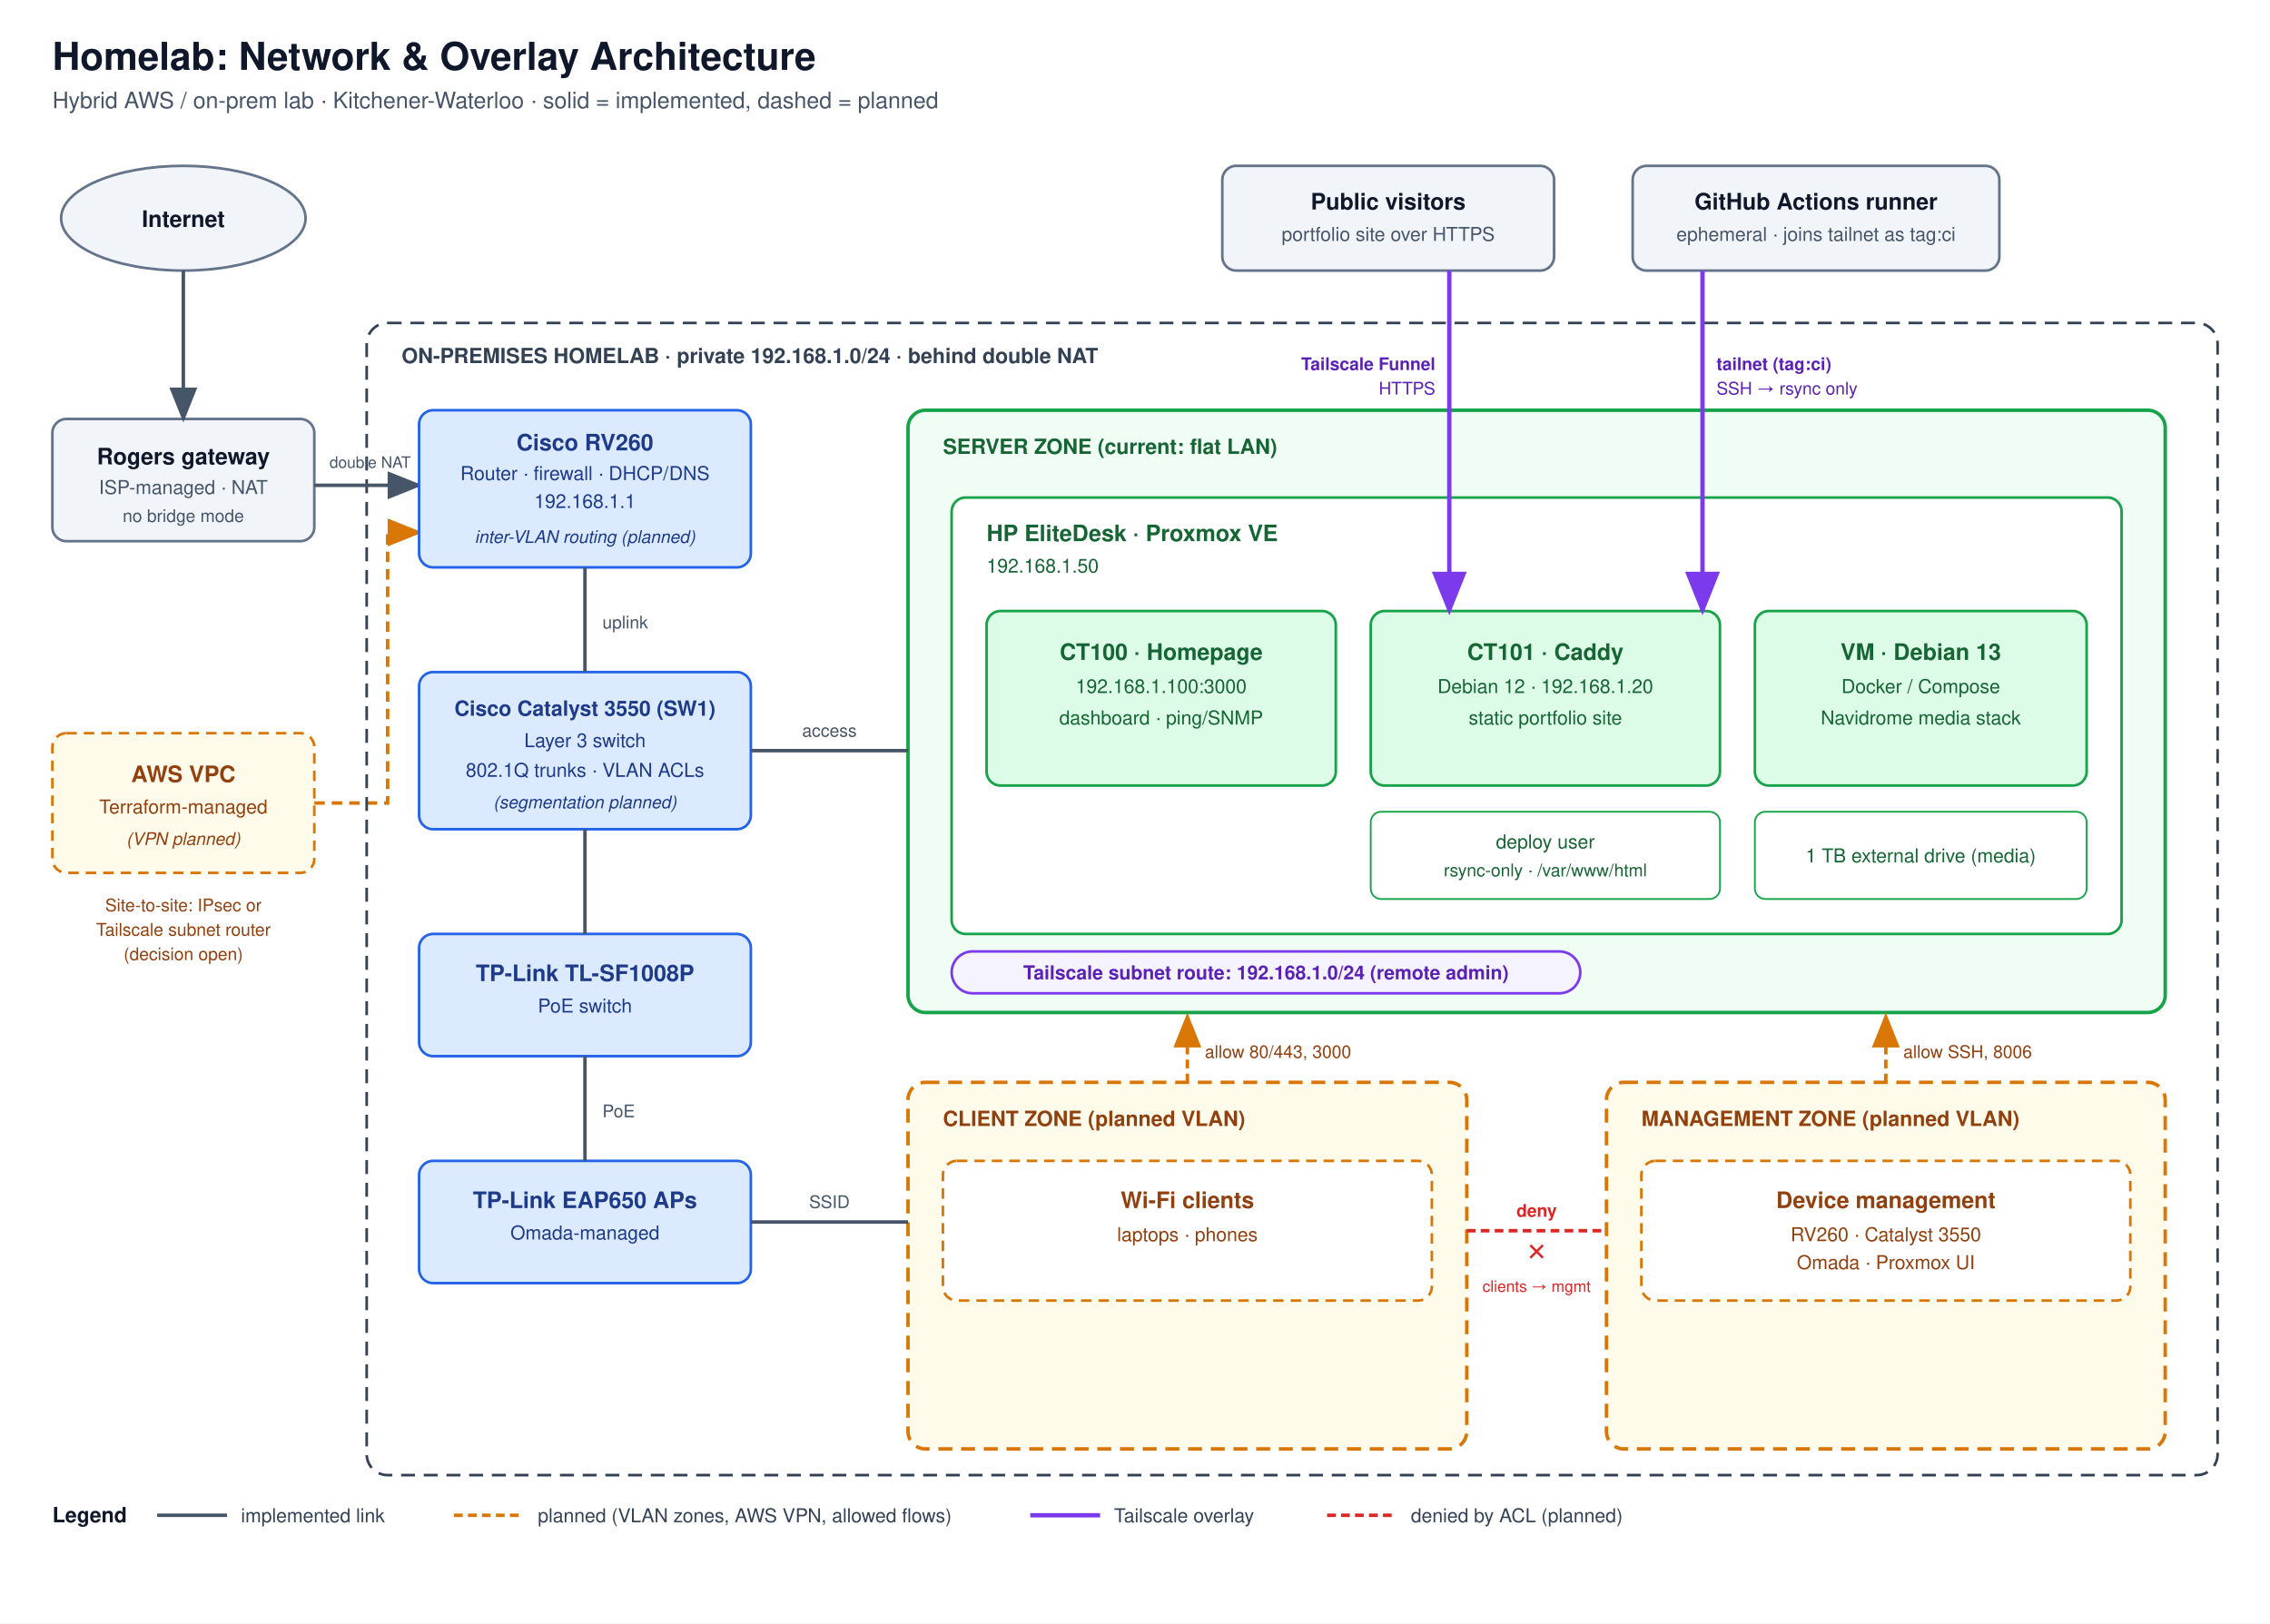
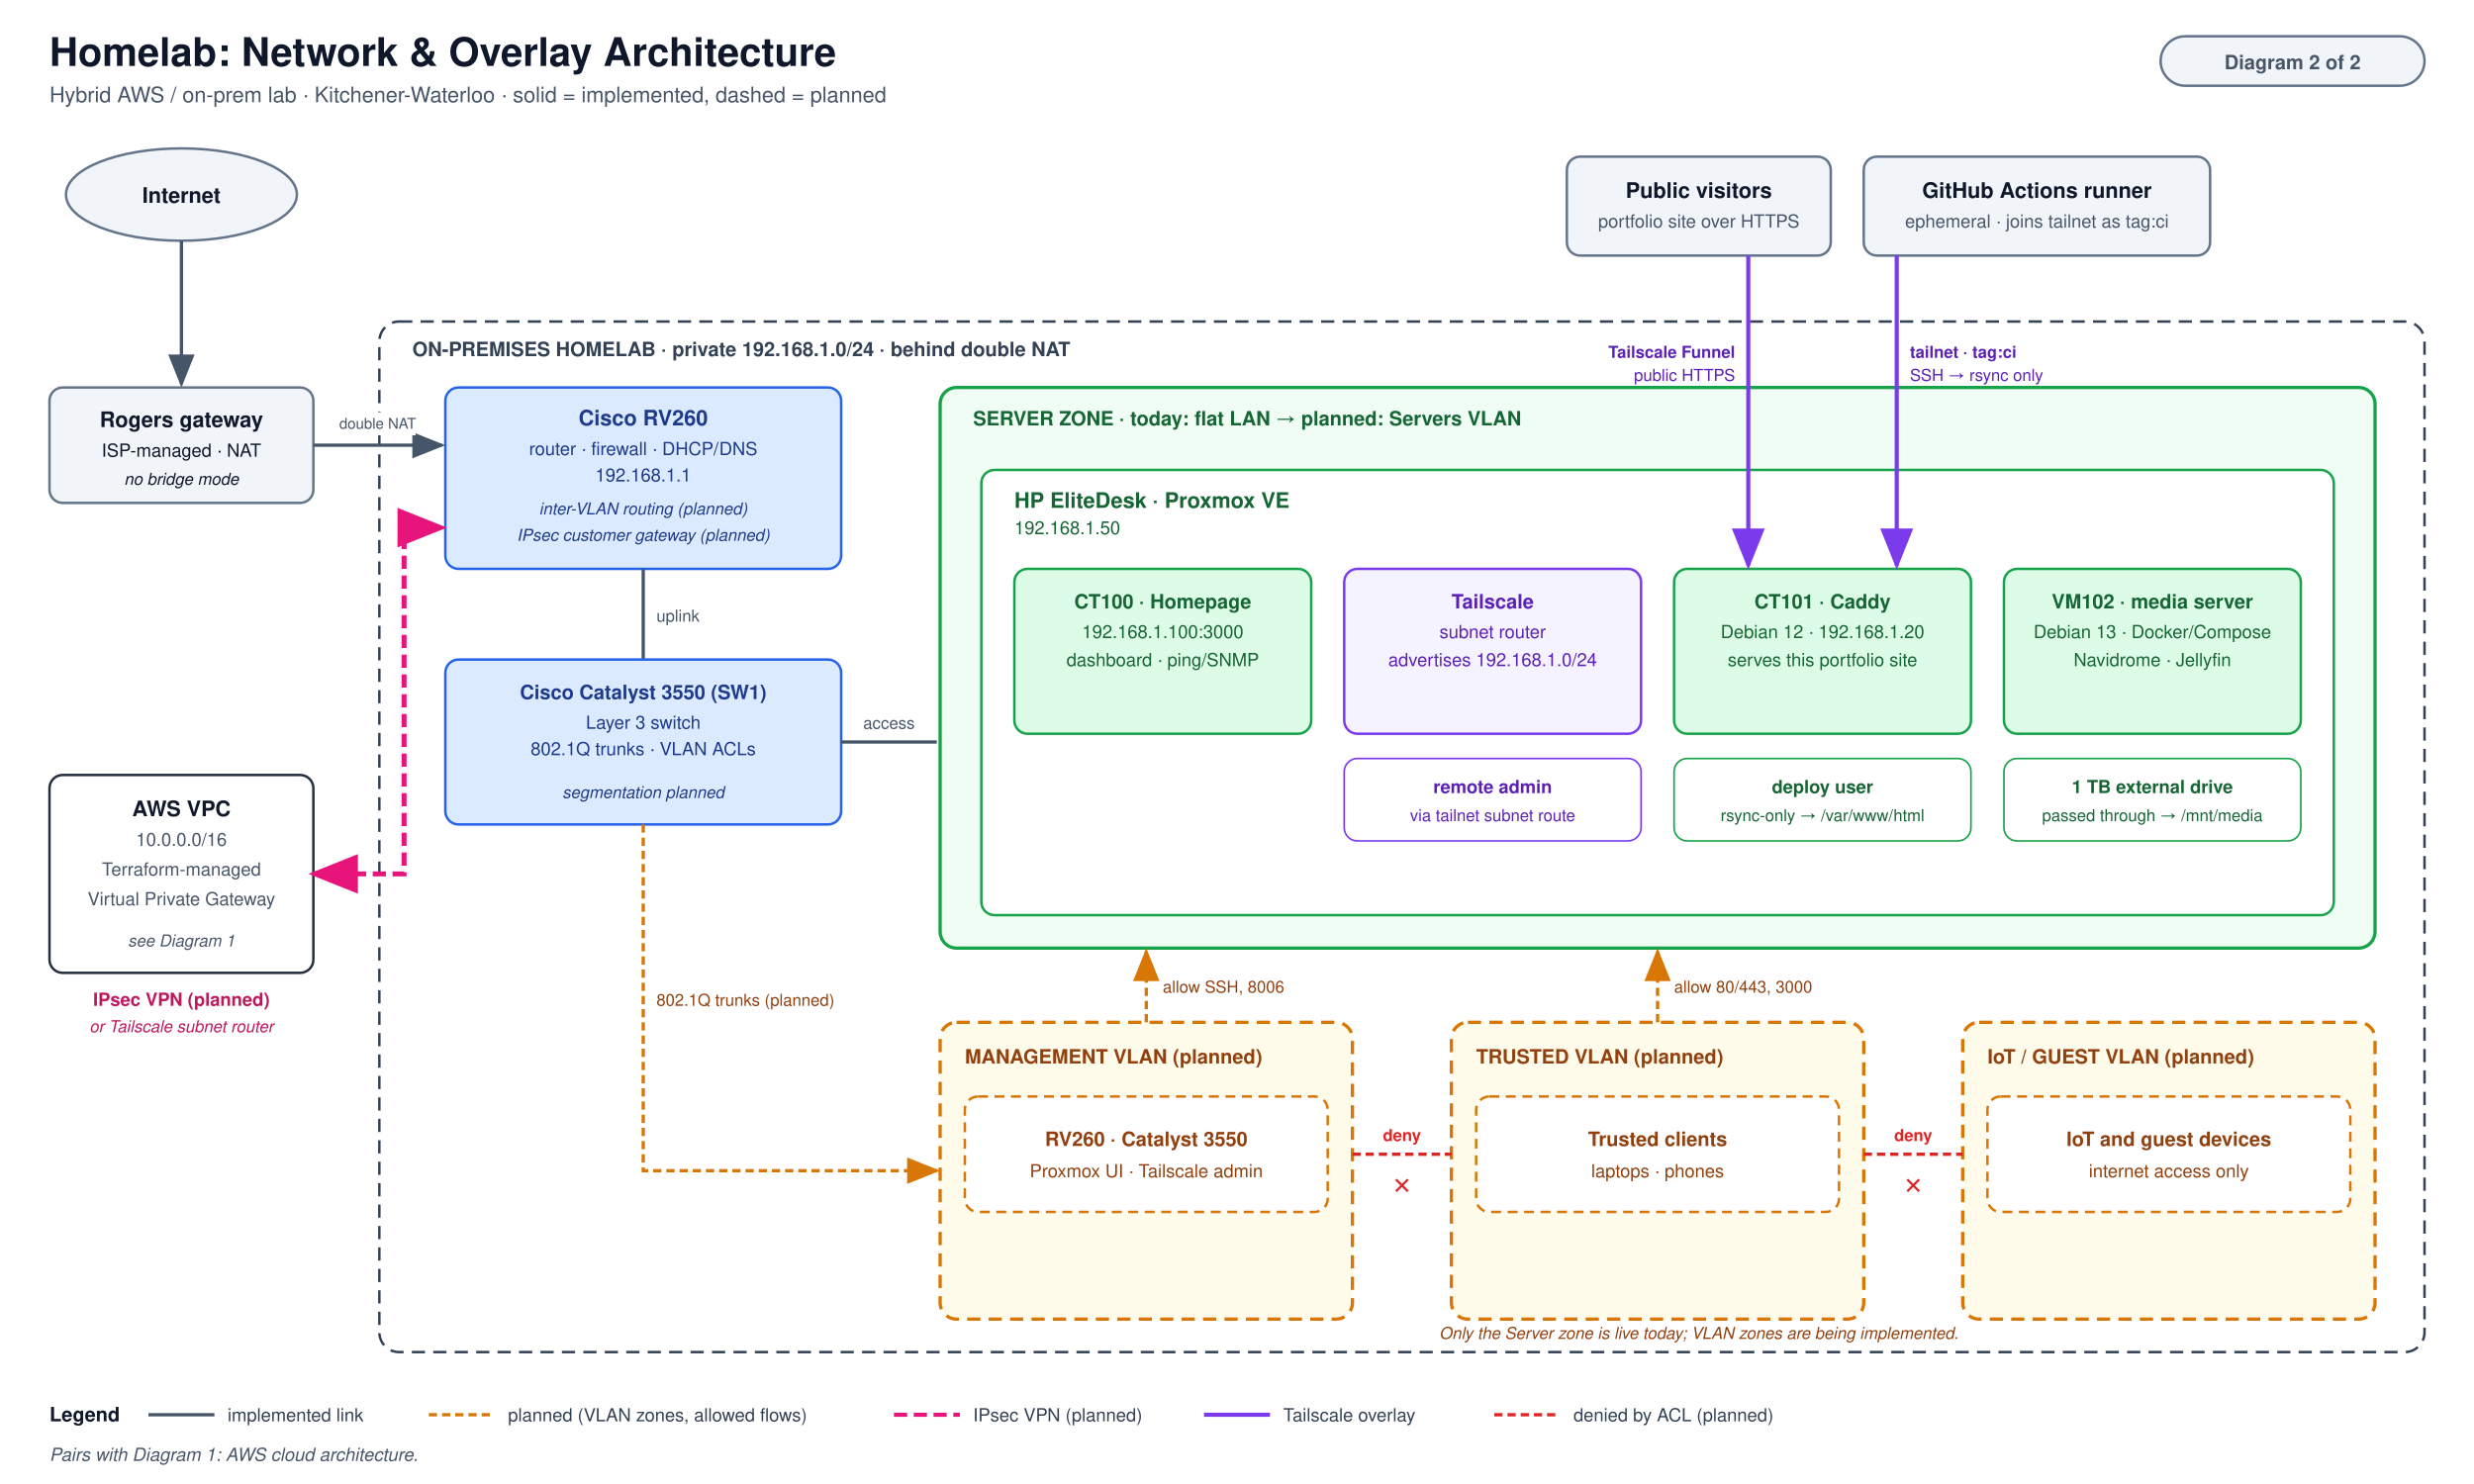
- <svg xmlns="http://www.w3.org/2000/svg" viewBox="0 0 1300 930" width="1300" height="930" font-family="Helvetica, Arial, sans-serif">
+ <svg xmlns="http://www.w3.org/2000/svg" viewBox="0 0 1500 900" width="1500" height="900" font-family="Helvetica, Arial, sans-serif">
  <defs>
-     <marker id="a" markerWidth="10" markerHeight="8" refX="9" refY="4" orient="auto">
+     <marker id="m-s" markerWidth="10" markerHeight="8" refX="9" refY="4" orient="auto-start-reverse">
      <path d="M0,0 L10,4 L0,8 z" fill="#475569" />
    </marker>
-     <marker id="ap" markerWidth="10" markerHeight="8" refX="9" refY="4" orient="auto">
+     <marker id="m-v" markerWidth="10" markerHeight="8" refX="9" refY="4" orient="auto-start-reverse">
      <path d="M0,0 L10,4 L0,8 z" fill="#7c3aed" />
    </marker>
-     <marker id="aa" markerWidth="10" markerHeight="8" refX="9" refY="4" orient="auto">
+     <marker id="m-a" markerWidth="10" markerHeight="8" refX="9" refY="4" orient="auto-start-reverse">
      <path d="M0,0 L10,4 L0,8 z" fill="#d97706" />
    </marker>
+     <marker id="m-p" markerWidth="10" markerHeight="8" refX="9" refY="4" orient="auto-start-reverse">
+       <path d="M0,0 L10,4 L0,8 z" fill="#e7157b" />
+     </marker>
+     <marker id="m-g" markerWidth="10" markerHeight="8" refX="9" refY="4" orient="auto-start-reverse">
+       <path d="M0,0 L10,4 L0,8 z" fill="#545B64" />
+     </marker>
+     <marker id="m-r" markerWidth="10" markerHeight="8" refX="9" refY="4" orient="auto-start-reverse">
+       <path d="M0,0 L10,4 L0,8 z" fill="#dc2626" />
+     </marker>
  </defs>
-   <rect width="1300" height="930" fill="#ffffff" />
-   <text x="30" y="40" font-size="22" font-weight="bold" fill="#0f172a">Homelab: Network &amp; Overlay Architecture</text>
-   <text x="30" y="62" font-size="13" fill="#475569">Hybrid AWS / on-prem lab · Kitchener-Waterloo · solid = implemented, dashed = planned</text>
-   <ellipse cx="105" cy="125" rx="70" ry="30" fill="#f1f5f9" stroke="#64748b" stroke-width="1.5" />
-   <text x="105" y="130" font-size="13" font-weight="bold" text-anchor="middle" fill="#0f172a">Internet</text>
-   <rect x="700" y="95" width="190" height="60" rx="8" fill="#f1f5f9" stroke="#64748b" stroke-width="1.5" />
-   <text x="795" y="120" font-size="13" font-weight="bold" text-anchor="middle" fill="#0f172a">Public visitors</text>
-   <text x="795" y="138" font-size="11" text-anchor="middle" fill="#475569">portfolio site over HTTPS</text>
-   <rect x="935" y="95" width="210" height="60" rx="8" fill="#f1f5f9" stroke="#64748b" stroke-width="1.5" />
-   <text x="1040" y="120" font-size="13" font-weight="bold" text-anchor="middle" fill="#0f172a">GitHub Actions runner</text>
-   <text x="1040" y="138" font-size="11" text-anchor="middle" fill="#475569">ephemeral · joins tailnet as tag:ci</text>
-   <rect x="30" y="240" width="150" height="70" rx="8" fill="#f1f5f9" stroke="#64748b" stroke-width="1.5" />
-   <text x="105" y="266" font-size="13" font-weight="bold" text-anchor="middle" fill="#0f172a">Rogers gateway</text>
-   <text x="105" y="283" font-size="11" text-anchor="middle" fill="#475569">ISP-managed · NAT</text>
-   <text x="105" y="299" font-size="10" text-anchor="middle" fill="#475569">no bridge mode</text>
-   <line x1="105" y1="155" x2="105" y2="240" stroke="#475569" stroke-width="2" marker-end="url(#a)" />
-   <rect x="30" y="420" width="150" height="80" rx="8" fill="#fffbeb" stroke="#d97706" stroke-width="1.5" stroke-dasharray="6 4" />
-   <text x="105" y="448" font-size="13" font-weight="bold" text-anchor="middle" fill="#92400e">AWS VPC</text>
-   <text x="105" y="466" font-size="11" text-anchor="middle" fill="#92400e">Terraform-managed</text>
-   <text x="105" y="484" font-size="10" font-style="italic" text-anchor="middle" fill="#92400e">(VPN planned)</text>
-   <text x="105" y="522" font-size="10" text-anchor="middle" fill="#92400e">Site-to-site: IPsec or</text>
-   <text x="105" y="536" font-size="10" text-anchor="middle" fill="#92400e">Tailscale subnet router</text>
-   <text x="105" y="550" font-size="10" text-anchor="middle" fill="#92400e">(decision open)</text>
-   <path d="M180,460 L222,460 L222,305 L240,305" fill="none" stroke="#d97706" stroke-width="2" stroke-dasharray="6 4" marker-end="url(#aa)" />
-   <rect x="210" y="185" width="1060" height="660" rx="12" fill="none" stroke="#334155" stroke-width="1.5" stroke-dasharray="8 5" />
-   <text x="230" y="208" font-size="12" font-weight="bold" fill="#334155">ON-PREMISES HOMELAB · private 192.168.1.0/24 · behind double NAT</text>
-   <line x1="180" y1="278" x2="240" y2="278" stroke="#475569" stroke-width="2" marker-end="url(#a)" />
-   <text x="212" y="268" font-size="9" text-anchor="middle" fill="#475569">double NAT</text>
-   <rect x="240" y="235" width="190" height="90" rx="8" fill="#dbeafe" stroke="#2563eb" stroke-width="1.5" />
-   <text x="335" y="258" font-size="13" font-weight="bold" text-anchor="middle" fill="#1e3a8a">Cisco RV260</text>
-   <text x="335" y="275" font-size="11" text-anchor="middle" fill="#1e3a8a">Router · firewall · DHCP/DNS</text>
-   <text x="335" y="291" font-size="11" text-anchor="middle" fill="#1e3a8a">192.168.1.1</text>
-   <text x="335" y="311" font-size="10" font-style="italic" text-anchor="middle" fill="#1e3a8a">inter-VLAN routing (planned)</text>
-   <rect x="240" y="385" width="190" height="90" rx="8" fill="#dbeafe" stroke="#2563eb" stroke-width="1.5" />
-   <text x="335" y="410" font-size="12" font-weight="bold" text-anchor="middle" fill="#1e3a8a">Cisco Catalyst 3550 (SW1)</text>
-   <text x="335" y="428" font-size="11" text-anchor="middle" fill="#1e3a8a">Layer 3 switch</text>
-   <text x="335" y="445" font-size="11" text-anchor="middle" fill="#1e3a8a">802.1Q trunks · VLAN ACLs</text>
-   <text x="335" y="463" font-size="10" font-style="italic" text-anchor="middle" fill="#1e3a8a">(segmentation planned)</text>
-   <line x1="335" y1="325" x2="335" y2="385" stroke="#475569" stroke-width="2" />
-   <text x="345" y="360" font-size="10" fill="#475569">uplink</text>
-   <rect x="240" y="535" width="190" height="70" rx="8" fill="#dbeafe" stroke="#2563eb" stroke-width="1.5" />
-   <text x="335" y="562" font-size="13" font-weight="bold" text-anchor="middle" fill="#1e3a8a">TP-Link TL-SF1008P</text>
-   <text x="335" y="580" font-size="11" text-anchor="middle" fill="#1e3a8a">PoE switch</text>
-   <line x1="335" y1="475" x2="335" y2="535" stroke="#475569" stroke-width="2" />
-   <rect x="240" y="665" width="190" height="70" rx="8" fill="#dbeafe" stroke="#2563eb" stroke-width="1.5" />
-   <text x="335" y="692" font-size="13" font-weight="bold" text-anchor="middle" fill="#1e3a8a">TP-Link EAP650 APs</text>
-   <text x="335" y="710" font-size="11" text-anchor="middle" fill="#1e3a8a">Omada-managed</text>
-   <line x1="335" y1="605" x2="335" y2="665" stroke="#475569" stroke-width="2" />
-   <text x="345" y="640" font-size="10" fill="#475569">PoE</text>
-   <rect x="520" y="235" width="720" height="345" rx="10" fill="#f0fdf4" stroke="#16a34a" stroke-width="2" />
-   <text x="540" y="260" font-size="12" font-weight="bold" fill="#166534">SERVER ZONE (current: flat LAN)</text>
-   <line x1="430" y1="430" x2="520" y2="430" stroke="#475569" stroke-width="2" />
-   <text x="475" y="422" font-size="10" text-anchor="middle" fill="#475569">access</text>
-   <rect x="545" y="285" width="670" height="250" rx="8" fill="#ffffff" stroke="#16a34a" stroke-width="1.5" />
-   <text x="565" y="310" font-size="13" font-weight="bold" fill="#166534">HP EliteDesk · Proxmox VE</text>
-   <text x="565" y="328" font-size="11" fill="#166534">192.168.1.50</text>
-   <rect x="565" y="350" width="200" height="100" rx="8" fill="#dcfce7" stroke="#16a34a" stroke-width="1.5" />
-   <text x="665" y="378" font-size="13" font-weight="bold" text-anchor="middle" fill="#166534">CT100 · Homepage</text>
-   <text x="665" y="397" font-size="11" text-anchor="middle" fill="#166534">192.168.1.100:3000</text>
-   <text x="665" y="415" font-size="11" text-anchor="middle" fill="#166534">dashboard · ping/SNMP</text>
-   <rect x="785" y="350" width="200" height="100" rx="8" fill="#dcfce7" stroke="#16a34a" stroke-width="1.5" />
-   <text x="885" y="378" font-size="13" font-weight="bold" text-anchor="middle" fill="#166534">CT101 · Caddy</text>
-   <text x="885" y="397" font-size="11" text-anchor="middle" fill="#166534">Debian 12 · 192.168.1.20</text>
-   <text x="885" y="415" font-size="11" text-anchor="middle" fill="#166534">static portfolio site</text>
-   <rect x="785" y="465" width="200" height="50" rx="6" fill="#ffffff" stroke="#16a34a" stroke-width="1" />
-   <text x="885" y="486" font-size="11" text-anchor="middle" fill="#166534">deploy user</text>
-   <text x="885" y="502" font-size="10" text-anchor="middle" fill="#166534">rsync-only · /var/www/html</text>
-   <rect x="1005" y="350" width="190" height="100" rx="8" fill="#dcfce7" stroke="#16a34a" stroke-width="1.5" />
-   <text x="1100" y="378" font-size="13" font-weight="bold" text-anchor="middle" fill="#166534">VM · Debian 13</text>
-   <text x="1100" y="397" font-size="11" text-anchor="middle" fill="#166534">Docker / Compose</text>
-   <text x="1100" y="415" font-size="11" text-anchor="middle" fill="#166534">Navidrome media stack</text>
-   <rect x="1005" y="465" width="190" height="50" rx="6" fill="#ffffff" stroke="#16a34a" stroke-width="1" />
-   <text x="1100" y="494" font-size="11" text-anchor="middle" fill="#166534">1 TB external drive (media)</text>
-   <rect x="545" y="545" width="360" height="24" rx="12" fill="#f5f3ff" stroke="#7c3aed" stroke-width="1.5" />
-   <text x="725" y="561" font-size="11" font-weight="bold" text-anchor="middle" fill="#5b21b6">Tailscale subnet route: 192.168.1.0/24 (remote admin)</text>
-   <line x1="830" y1="155" x2="830" y2="350" stroke="#7c3aed" stroke-width="2.5" marker-end="url(#ap)" />
-   <text x="822" y="212" font-size="10" font-weight="bold" text-anchor="end" fill="#5b21b6">Tailscale Funnel</text>
-   <text x="822" y="226" font-size="10" text-anchor="end" fill="#5b21b6">HTTPS</text>
-   <line x1="975" y1="155" x2="975" y2="350" stroke="#7c3aed" stroke-width="2.5" marker-end="url(#ap)" />
-   <text x="983" y="212" font-size="10" font-weight="bold" fill="#5b21b6">tailnet (tag:ci)</text>
-   <text x="983" y="226" font-size="10" fill="#5b21b6">SSH → rsync only</text>
-   <rect x="520" y="620" width="320" height="210" rx="10" fill="#fffbeb" stroke="#d97706" stroke-width="2" stroke-dasharray="8 5" />
-   <text x="540" y="645" font-size="12" font-weight="bold" fill="#92400e">CLIENT ZONE (planned VLAN)</text>
-   <rect x="540" y="665" width="280" height="80" rx="8" fill="#ffffff" stroke="#d97706" stroke-width="1.5" stroke-dasharray="6 4" />
-   <text x="680" y="692" font-size="13" font-weight="bold" text-anchor="middle" fill="#92400e">Wi-Fi clients</text>
-   <text x="680" y="711" font-size="11" text-anchor="middle" fill="#92400e">laptops · phones</text>
-   <line x1="430" y1="700" x2="520" y2="700" stroke="#475569" stroke-width="2" />
-   <text x="475" y="692" font-size="10" text-anchor="middle" fill="#475569">SSID</text>
-   <rect x="920" y="620" width="320" height="210" rx="10" fill="#fffbeb" stroke="#d97706" stroke-width="2" stroke-dasharray="8 5" />
-   <text x="940" y="645" font-size="12" font-weight="bold" fill="#92400e">MANAGEMENT ZONE (planned VLAN)</text>
-   <rect x="940" y="665" width="280" height="80" rx="8" fill="#ffffff" stroke="#d97706" stroke-width="1.5" stroke-dasharray="6 4" />
-   <text x="1080" y="692" font-size="13" font-weight="bold" text-anchor="middle" fill="#92400e">Device management</text>
-   <text x="1080" y="711" font-size="11" text-anchor="middle" fill="#92400e">RV260 · Catalyst 3550</text>
-   <text x="1080" y="727" font-size="11" text-anchor="middle" fill="#92400e">Omada · Proxmox UI</text>
-   <line x1="680" y1="620" x2="680" y2="582" stroke="#d97706" stroke-width="2" stroke-dasharray="5 3" marker-end="url(#aa)" />
-   <text x="690" y="606" font-size="10" fill="#92400e">allow 80/443, 3000</text>
-   <line x1="1080" y1="620" x2="1080" y2="582" stroke="#d97706" stroke-width="2" stroke-dasharray="5 3" marker-end="url(#aa)" />
-   <text x="1090" y="606" font-size="10" fill="#92400e">allow SSH, 8006</text>
-   <line x1="840" y1="705" x2="920" y2="705" stroke="#dc2626" stroke-width="2" stroke-dasharray="5 3" />
-   <text x="880" y="697" font-size="10" font-weight="bold" text-anchor="middle" fill="#dc2626">deny</text>
-   <text x="880" y="722" font-size="14" font-weight="bold" text-anchor="middle" fill="#dc2626">✕</text>
-   <text x="880" y="740" font-size="9" text-anchor="middle" fill="#dc2626">clients → mgmt</text>
-   <g transform="translate(30,872)">
-     <text x="0" y="0" font-size="12" font-weight="bold" fill="#0f172a">Legend</text>
-     <line x1="60" y1="-4" x2="100" y2="-4" stroke="#475569" stroke-width="2" />
-     <text x="108" y="0" font-size="11" fill="#334155">implemented link</text>
-     <line x1="230" y1="-4" x2="270" y2="-4" stroke="#d97706" stroke-width="2" stroke-dasharray="5 3" />
-     <text x="278" y="0" font-size="11" fill="#334155">planned (VLAN zones, AWS VPN, allowed flows)</text>
-     <line x1="560" y1="-4" x2="600" y2="-4" stroke="#7c3aed" stroke-width="2.5" />
-     <text x="608" y="0" font-size="11" fill="#334155">Tailscale overlay</text>
-     <line x1="730" y1="-4" x2="770" y2="-4" stroke="#dc2626" stroke-width="2" stroke-dasharray="5 3" />
-     <text x="778" y="0" font-size="11" fill="#334155">denied by ACL (planned)</text>
-   </g>
+   <rect width="1500" height="900" fill="#ffffff" />
+   <text x="30" y="40" font-size="24" font-weight="bold" text-anchor="start" fill="#0f172a">Homelab: Network &amp; Overlay Architecture</text>
+   <text x="30" y="62" font-size="13" font-weight="normal" text-anchor="start" fill="#475569">Hybrid AWS / on-prem lab · Kitchener-Waterloo · solid = implemented, dashed = planned</text>
+   <rect x="1310" y="22" width="160" height="30" rx="15" fill="#f1f5f9" stroke="#64748b" stroke-width="1.5" />
+   <text x="1390" y="42" font-size="12" font-weight="bold" text-anchor="middle" fill="#475569">Diagram 2 of 2</text>
+   <ellipse cx="110" cy="118" rx="70" ry="28" fill="#f1f5f9" stroke="#64748b" stroke-width="1.5" />
+   <text x="110" y="123" font-size="13" font-weight="bold" text-anchor="middle" fill="#0f172a">Internet</text>
+   <rect x="950" y="95" width="160" height="60" rx="8" fill="#f1f5f9" stroke="#64748b" stroke-width="1.5" />
+   <text x="1030" y="120" font-size="13" font-weight="bold" text-anchor="middle" fill="#0f172a">Public visitors</text>
+   <text x="1030" y="138" font-size="11" font-weight="normal" text-anchor="middle" fill="#475569">portfolio site over HTTPS</text>
+   <rect x="1130" y="95" width="210" height="60" rx="8" fill="#f1f5f9" stroke="#64748b" stroke-width="1.5" />
+   <text x="1235" y="120" font-size="13" font-weight="bold" text-anchor="middle" fill="#0f172a">GitHub Actions runner</text>
+   <text x="1235" y="138" font-size="11" font-weight="normal" text-anchor="middle" fill="#475569">ephemeral · joins tailnet as tag:ci</text>
+   <rect x="30" y="235" width="160" height="70" rx="8" fill="#f1f5f9" stroke="#64748b" stroke-width="1.5" />
+   <text x="110.0" y="259" font-size="13" font-weight="bold" text-anchor="middle" fill="#0f172a">Rogers gateway</text>
+   <text x="110.0" y="277" font-size="11" font-weight="normal" text-anchor="middle" fill="#0f172a">ISP-managed · NAT</text>
+   <text x="110.0" y="294" font-size="10" font-weight="normal" text-anchor="middle" fill="#0f172a" font-style="italic">no bridge mode</text>
+   <path d="M110,146 V233" fill="none" stroke="#475569" stroke-width="2" marker-end="url(#m-s)" />
+   <rect x="230" y="195" width="1240" height="625" rx="12" fill="none" stroke="#334155" stroke-width="1.5" stroke-dasharray="8 5" />
+   <text x="250" y="216" font-size="12" font-weight="bold" text-anchor="start" fill="#334155">ON-PREMISES HOMELAB · private 192.168.1.0/24 · behind double NAT</text>
+   <path d="M190,270 H268" fill="none" stroke="#475569" stroke-width="2" marker-end="url(#m-s)" />
+   <rect x="206" y="250" width="46" height="14" fill="#fff" />
+   <text x="229" y="260" font-size="9" font-weight="normal" text-anchor="middle" fill="#475569">double NAT</text>
+   <rect x="270" y="235" width="240" height="110" rx="8" fill="#dbeafe" stroke="#2563eb" stroke-width="1.5" />
+   <text x="390" y="258" font-size="13" font-weight="bold" text-anchor="middle" fill="#1e3a8a">Cisco RV260</text>
+   <text x="390" y="276" font-size="11" font-weight="normal" text-anchor="middle" fill="#1e3a8a">router · firewall · DHCP/DNS</text>
+   <text x="390" y="292" font-size="11" font-weight="normal" text-anchor="middle" fill="#1e3a8a">192.168.1.1</text>
+   <text x="390" y="312" font-size="10" font-weight="normal" text-anchor="middle" fill="#1e3a8a" font-style="italic">inter-VLAN routing (planned)</text>
+   <text x="390" y="328" font-size="10" font-weight="normal" text-anchor="middle" fill="#1e3a8a" font-style="italic">IPsec customer gateway (planned)</text>
+   <path d="M390,345 V400" fill="none" stroke="#475569" stroke-width="2" />
+   <text x="398" y="377" font-size="10" font-weight="normal" text-anchor="start" fill="#475569">uplink</text>
+   <rect x="270" y="400" width="240" height="100" rx="8" fill="#dbeafe" stroke="#2563eb" stroke-width="1.5" />
+   <text x="390" y="424" font-size="12" font-weight="bold" text-anchor="middle" fill="#1e3a8a">Cisco Catalyst 3550 (SW1)</text>
+   <text x="390" y="442" font-size="11" font-weight="normal" text-anchor="middle" fill="#1e3a8a">Layer 3 switch</text>
+   <text x="390" y="458" font-size="11" font-weight="normal" text-anchor="middle" fill="#1e3a8a">802.1Q trunks · VLAN ACLs</text>
+   <text x="390" y="484" font-size="10" font-weight="normal" text-anchor="middle" fill="#1e3a8a" font-style="italic">segmentation planned</text>
+   <path d="M510,450 H568" fill="none" stroke="#475569" stroke-width="2" />
+   <text x="539" y="442" font-size="10" font-weight="normal" text-anchor="middle" fill="#475569">access</text>
+   <rect x="30" y="470" width="160" height="120" rx="8" fill="#fff" stroke="#232F3E" stroke-width="1.5" />
+   <text x="110" y="495" font-size="13" font-weight="bold" text-anchor="middle" fill="#0f172a">AWS VPC</text>
+   <text x="110" y="513" font-size="11" font-weight="normal" text-anchor="middle" fill="#475569">10.0.0.0/16</text>
+   <text x="110" y="531" font-size="11" font-weight="normal" text-anchor="middle" fill="#475569">Terraform-managed</text>
+   <text x="110" y="549" font-size="11" font-weight="normal" text-anchor="middle" fill="#475569">Virtual Private Gateway</text>
+   <text x="110" y="574" font-size="10" font-weight="normal" text-anchor="middle" fill="#475569" font-style="italic">see Diagram 1</text>
+   <path d="M190,530 H245 V320 H268" fill="none" stroke="#e7157b" stroke-width="3" stroke-dasharray="8 4" marker-end="url(#m-p)" marker-start="url(#m-p)" />
+   <text x="110" y="610" font-size="11" font-weight="bold" text-anchor="middle" fill="#be185d">IPsec VPN (planned)</text>
+   <text x="110" y="626" font-size="10" font-weight="normal" text-anchor="middle" fill="#be185d" font-style="italic">or Tailscale subnet router</text>
+   <rect x="570" y="235" width="870" height="340" rx="10" fill="#f0fdf4" stroke="#16a34a" stroke-width="2" />
+   <text x="590" y="258" font-size="12" font-weight="bold" text-anchor="start" fill="#166534">SERVER ZONE · today: flat LAN → planned: Servers VLAN</text>
+   <rect x="595" y="285" width="820" height="270" rx="8" fill="#fff" stroke="#16a34a" stroke-width="1.5" />
+   <text x="615" y="308" font-size="13" font-weight="bold" text-anchor="start" fill="#166534">HP EliteDesk · Proxmox VE</text>
+   <text x="615" y="324" font-size="11" font-weight="normal" text-anchor="start" fill="#166534">192.168.1.50</text>
+   <rect x="615" y="345" width="180" height="100" rx="8" fill="#dcfce7" stroke="#16a34a" stroke-width="1.5" />
+   <text x="705.0" y="369" font-size="12" font-weight="bold" text-anchor="middle" fill="#166534">CT100 · Homepage</text>
+   <text x="705.0" y="387" font-size="11" font-weight="normal" text-anchor="middle" fill="#166534">192.168.1.100:3000</text>
+   <text x="705.0" y="404" font-size="11" font-weight="normal" text-anchor="middle" fill="#166534">dashboard · ping/SNMP</text>
+   <rect x="815" y="345" width="180" height="100" rx="8" fill="#f5f3ff" stroke="#7c3aed" stroke-width="1.5" />
+   <text x="905.0" y="369" font-size="12" font-weight="bold" text-anchor="middle" fill="#5b21b6">Tailscale</text>
+   <text x="905.0" y="387" font-size="11" font-weight="normal" text-anchor="middle" fill="#5b21b6">subnet router</text>
+   <text x="905.0" y="404" font-size="11" font-weight="normal" text-anchor="middle" fill="#5b21b6">advertises 192.168.1.0/24</text>
+   <rect x="1015" y="345" width="180" height="100" rx="8" fill="#dcfce7" stroke="#16a34a" stroke-width="1.5" />
+   <text x="1105.0" y="369" font-size="12" font-weight="bold" text-anchor="middle" fill="#166534">CT101 · Caddy</text>
+   <text x="1105.0" y="387" font-size="11" font-weight="normal" text-anchor="middle" fill="#166534">Debian 12 · 192.168.1.20</text>
+   <text x="1105.0" y="404" font-size="11" font-weight="normal" text-anchor="middle" fill="#166534">serves this portfolio site</text>
+   <rect x="1215" y="345" width="180" height="100" rx="8" fill="#dcfce7" stroke="#16a34a" stroke-width="1.5" />
+   <text x="1305.0" y="369" font-size="12" font-weight="bold" text-anchor="middle" fill="#166534">VM102 · media server</text>
+   <text x="1305.0" y="387" font-size="11" font-weight="normal" text-anchor="middle" fill="#166534">Debian 13 · Docker/Compose</text>
+   <text x="1305.0" y="404" font-size="11" font-weight="normal" text-anchor="middle" fill="#166534">Navidrome · Jellyfin</text>
+   <rect x="815" y="460" width="180" height="50" rx="8" fill="#fff" stroke="#7c3aed" stroke-width="1" />
+   <text x="905" y="481" font-size="11" font-weight="bold" text-anchor="middle" fill="#5b21b6">remote admin</text>
+   <text x="905" y="498" font-size="10" font-weight="normal" text-anchor="middle" fill="#5b21b6">via tailnet subnet route</text>
+   <rect x="1015" y="460" width="180" height="50" rx="8" fill="#fff" stroke="#16a34a" stroke-width="1" />
+   <text x="1105" y="481" font-size="11" font-weight="bold" text-anchor="middle" fill="#166534">deploy user</text>
+   <text x="1105" y="498" font-size="10" font-weight="normal" text-anchor="middle" fill="#166534">rsync-only → /var/www/html</text>
+   <rect x="1215" y="460" width="180" height="50" rx="8" fill="#fff" stroke="#16a34a" stroke-width="1" />
+   <text x="1305" y="481" font-size="11" font-weight="bold" text-anchor="middle" fill="#166534">1 TB external drive</text>
+   <text x="1305" y="498" font-size="10" font-weight="normal" text-anchor="middle" fill="#166534">passed through → /mnt/media</text>
+   <path d="M1060,155 V343" fill="none" stroke="#7c3aed" stroke-width="2.5" marker-end="url(#m-v)" />
+   <text x="1052" y="217" font-size="10" font-weight="bold" text-anchor="end" fill="#5b21b6">Tailscale Funnel</text>
+   <text x="1052" y="231" font-size="10" font-weight="normal" text-anchor="end" fill="#5b21b6">public HTTPS</text>
+   <path d="M1150,155 V343" fill="none" stroke="#7c3aed" stroke-width="2.5" marker-end="url(#m-v)" />
+   <text x="1158" y="217" font-size="10" font-weight="bold" text-anchor="start" fill="#5b21b6">tailnet · tag:ci</text>
+   <text x="1158" y="231" font-size="10" font-weight="normal" text-anchor="start" fill="#5b21b6">SSH → rsync only</text>
+   <path d="M390,500 V710 H568" fill="none" stroke="#d97706" stroke-width="2" stroke-dasharray="5 3" marker-end="url(#m-a)" />
+   <text x="398" y="610" font-size="10" font-weight="normal" text-anchor="start" fill="#92400e">802.1Q trunks (planned)</text>
+   <rect x="570" y="620" width="250" height="180" rx="10" fill="#fffbeb" stroke="#d97706" stroke-width="2" stroke-dasharray="8 5" />
+   <text x="585" y="645" font-size="12" font-weight="bold" text-anchor="start" fill="#92400e">MANAGEMENT VLAN (planned)</text>
+   <rect x="585" y="665" width="220" height="70" rx="8" fill="#fff" stroke="#d97706" stroke-width="1.5" stroke-dasharray="6 4" />
+   <text x="695" y="695" font-size="12" font-weight="bold" text-anchor="middle" fill="#92400e">RV260 · Catalyst 3550</text>
+   <text x="695" y="714" font-size="11" font-weight="normal" text-anchor="middle" fill="#92400e">Proxmox UI · Tailscale admin</text>
+   <rect x="880" y="620" width="250" height="180" rx="10" fill="#fffbeb" stroke="#d97706" stroke-width="2" stroke-dasharray="8 5" />
+   <text x="895" y="645" font-size="12" font-weight="bold" text-anchor="start" fill="#92400e">TRUSTED VLAN (planned)</text>
+   <rect x="895" y="665" width="220" height="70" rx="8" fill="#fff" stroke="#d97706" stroke-width="1.5" stroke-dasharray="6 4" />
+   <text x="1005" y="695" font-size="12" font-weight="bold" text-anchor="middle" fill="#92400e">Trusted clients</text>
+   <text x="1005" y="714" font-size="11" font-weight="normal" text-anchor="middle" fill="#92400e">laptops · phones</text>
+   <rect x="1190" y="620" width="250" height="180" rx="10" fill="#fffbeb" stroke="#d97706" stroke-width="2" stroke-dasharray="8 5" />
+   <text x="1205" y="645" font-size="12" font-weight="bold" text-anchor="start" fill="#92400e">IoT / GUEST VLAN (planned)</text>
+   <rect x="1205" y="665" width="220" height="70" rx="8" fill="#fff" stroke="#d97706" stroke-width="1.5" stroke-dasharray="6 4" />
+   <text x="1315" y="695" font-size="12" font-weight="bold" text-anchor="middle" fill="#92400e">IoT and guest devices</text>
+   <text x="1315" y="714" font-size="11" font-weight="normal" text-anchor="middle" fill="#92400e">internet access only</text>
+   <path d="M695,620 V577" fill="none" stroke="#d97706" stroke-width="2" stroke-dasharray="5 3" marker-end="url(#m-a)" />
+   <text x="705" y="602" font-size="10" font-weight="normal" text-anchor="start" fill="#92400e">allow SSH, 8006</text>
+   <path d="M1005,620 V577" fill="none" stroke="#d97706" stroke-width="2" stroke-dasharray="5 3" marker-end="url(#m-a)" />
+   <text x="1015" y="602" font-size="10" font-weight="normal" text-anchor="start" fill="#92400e">allow 80/443, 3000</text>
+   <path d="M820,700 H880" fill="none" stroke="#dc2626" stroke-width="2" stroke-dasharray="5 3" />
+   <text x="850" y="692" font-size="10" font-weight="bold" text-anchor="middle" fill="#dc2626">deny</text>
+   <text x="850" y="724" font-size="14" font-weight="bold" text-anchor="middle" fill="#dc2626">✕</text>
+   <path d="M1130,700 H1190" fill="none" stroke="#dc2626" stroke-width="2" stroke-dasharray="5 3" />
+   <text x="1160" y="692" font-size="10" font-weight="bold" text-anchor="middle" fill="#dc2626">deny</text>
+   <text x="1160" y="724" font-size="14" font-weight="bold" text-anchor="middle" fill="#dc2626">✕</text>
+   <text x="1030" y="812" font-size="10" font-weight="normal" text-anchor="middle" fill="#92400e" font-style="italic">Only the Server zone is live today; VLAN zones are being implemented.</text>
+   <text x="30" y="862" font-size="12" font-weight="bold" text-anchor="start" fill="#0f172a">Legend</text>
+   <path d="M90,858 H130" fill="none" stroke="#475569" stroke-width="2" />
+   <text x="138" y="862" font-size="11" font-weight="normal" text-anchor="start" fill="#334155">implemented link</text>
+   <path d="M260,858 H300" fill="none" stroke="#d97706" stroke-width="2" stroke-dasharray="5 3" />
+   <text x="308" y="862" font-size="11" font-weight="normal" text-anchor="start" fill="#334155">planned (VLAN zones, allowed flows)</text>
+   <path d="M542,858 H582" fill="none" stroke="#e7157b" stroke-width="2.5" stroke-dasharray="8 4" />
+   <text x="590" y="862" font-size="11" font-weight="normal" text-anchor="start" fill="#334155">IPsec VPN (planned)</text>
+   <path d="M730,858 H770" fill="none" stroke="#7c3aed" stroke-width="2.5" />
+   <text x="778" y="862" font-size="11" font-weight="normal" text-anchor="start" fill="#334155">Tailscale overlay</text>
+   <path d="M906,858 H946" fill="none" stroke="#dc2626" stroke-width="2" stroke-dasharray="5 3" />
+   <text x="954" y="862" font-size="11" font-weight="normal" text-anchor="start" fill="#334155">denied by ACL (planned)</text>
+   <text x="30" y="886" font-size="11" font-weight="normal" text-anchor="start" fill="#475569" font-style="italic">Pairs with Diagram 1: AWS cloud architecture.</text>
</svg>
